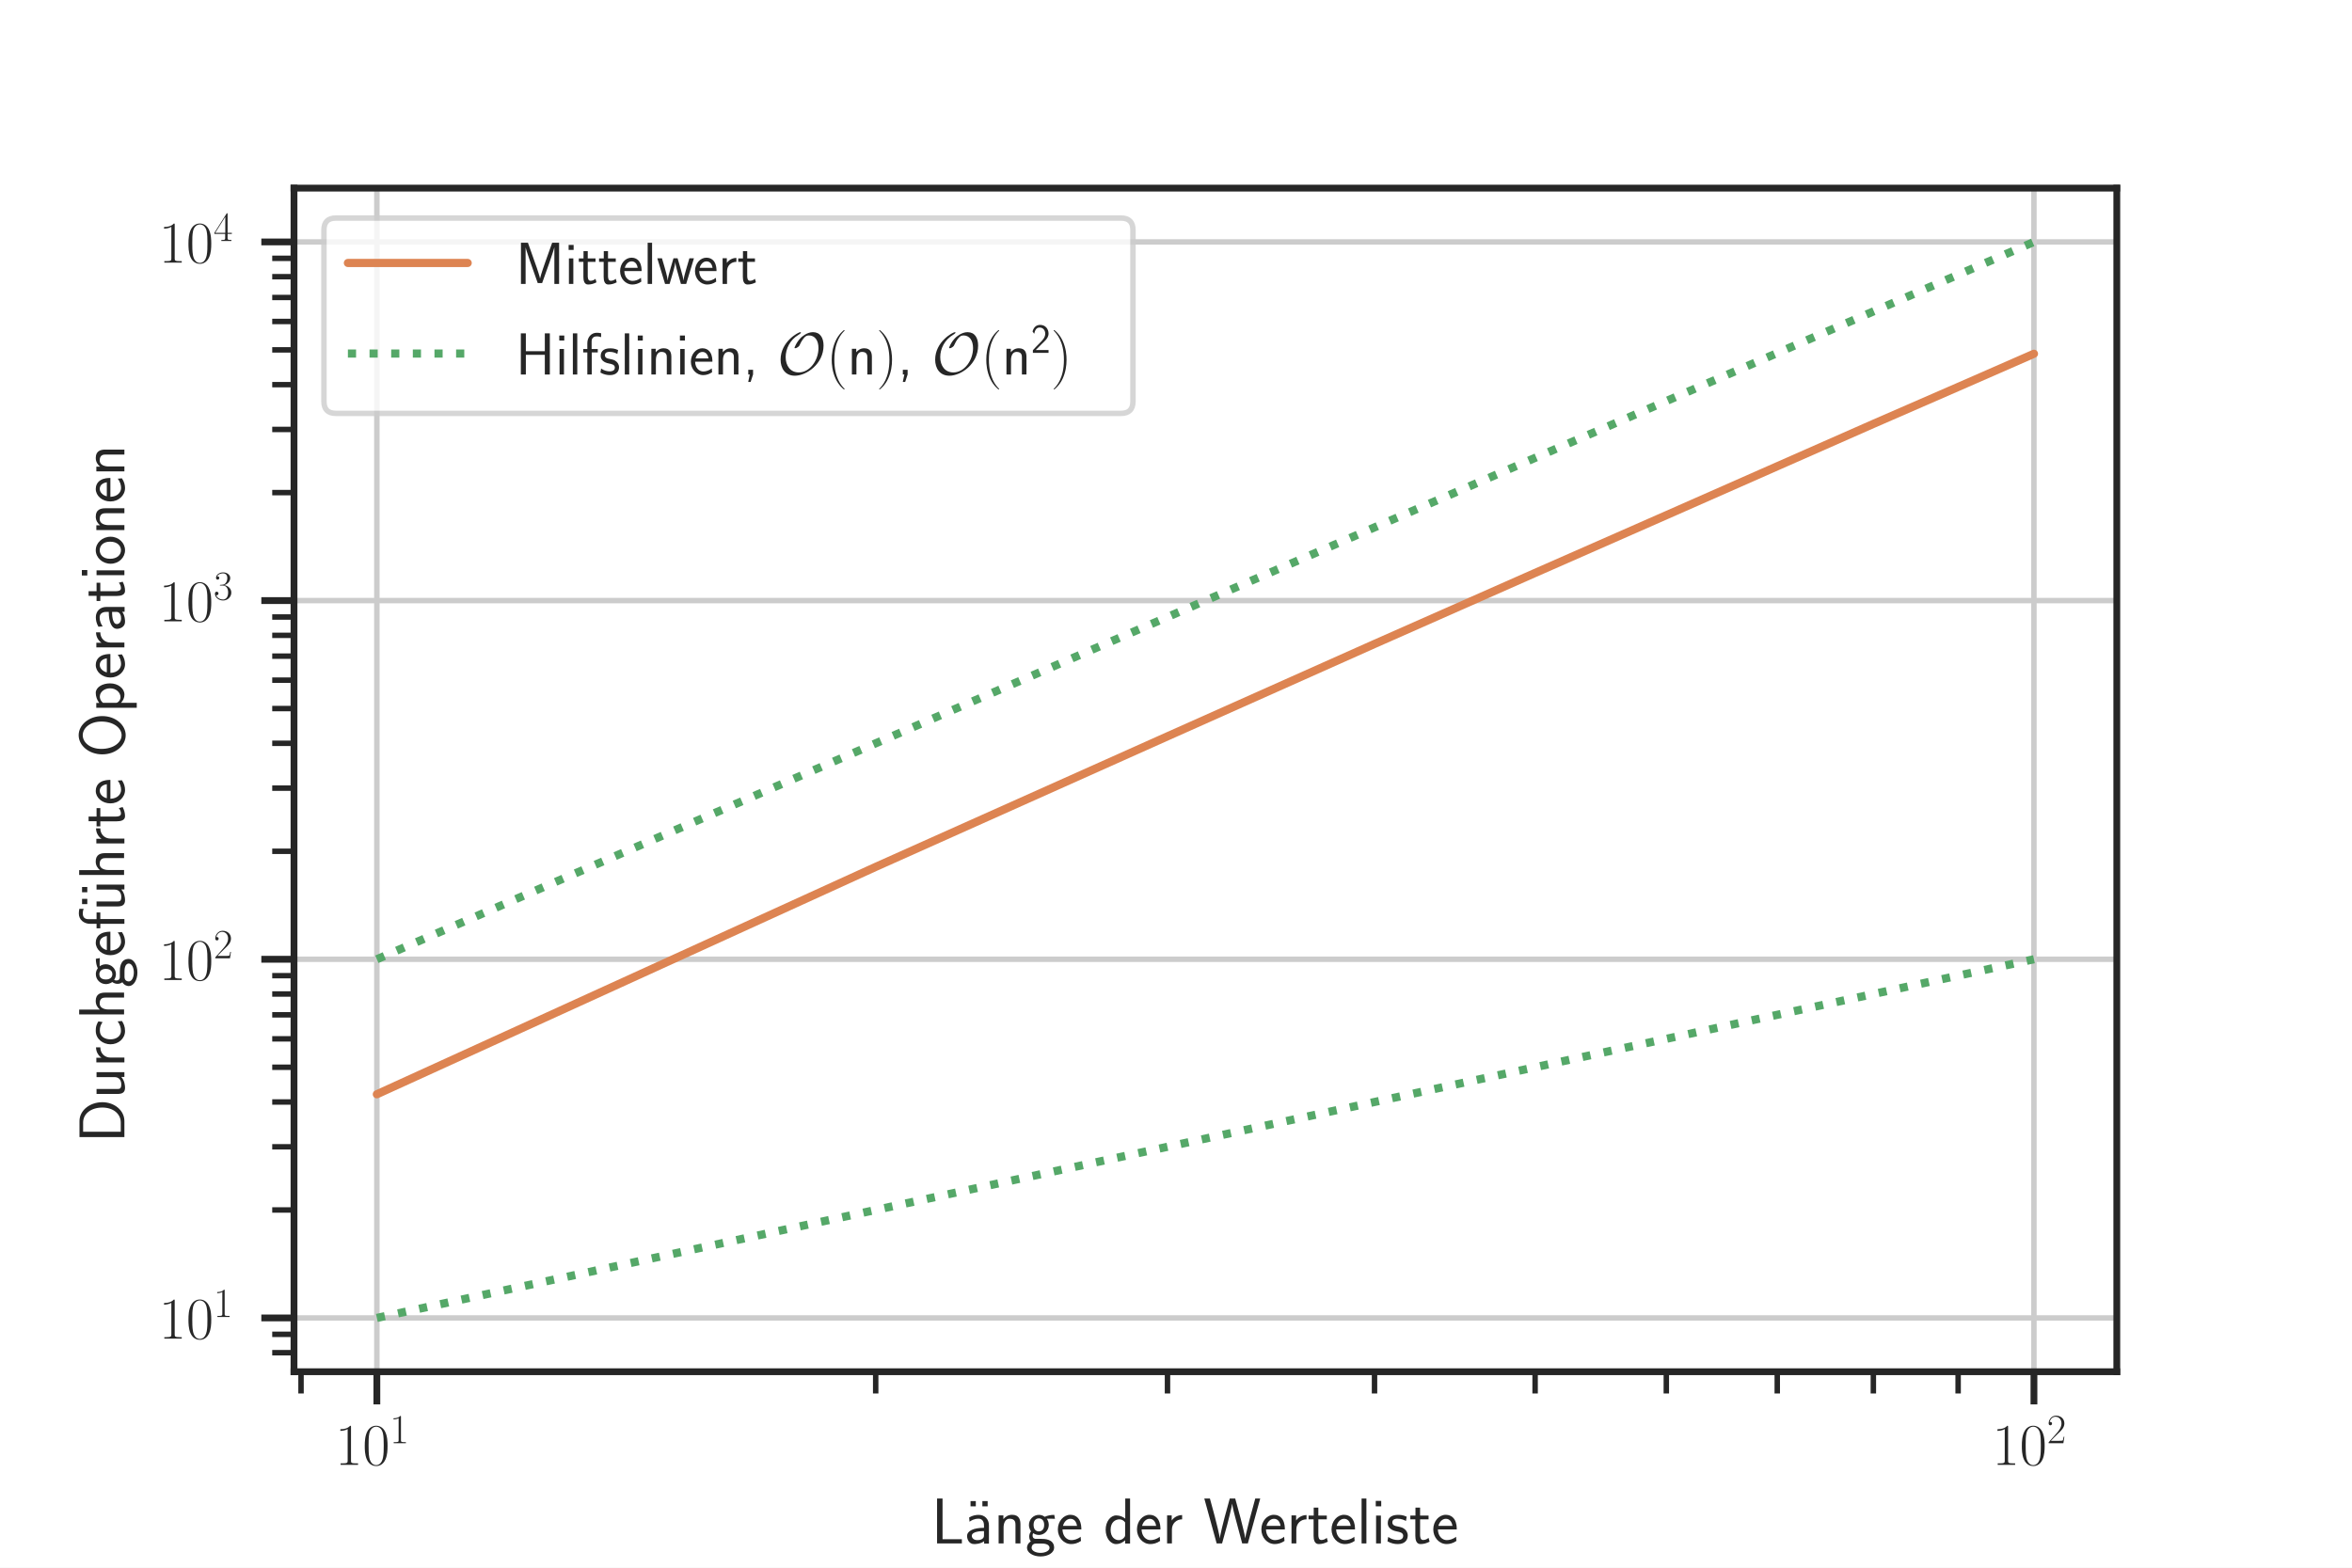
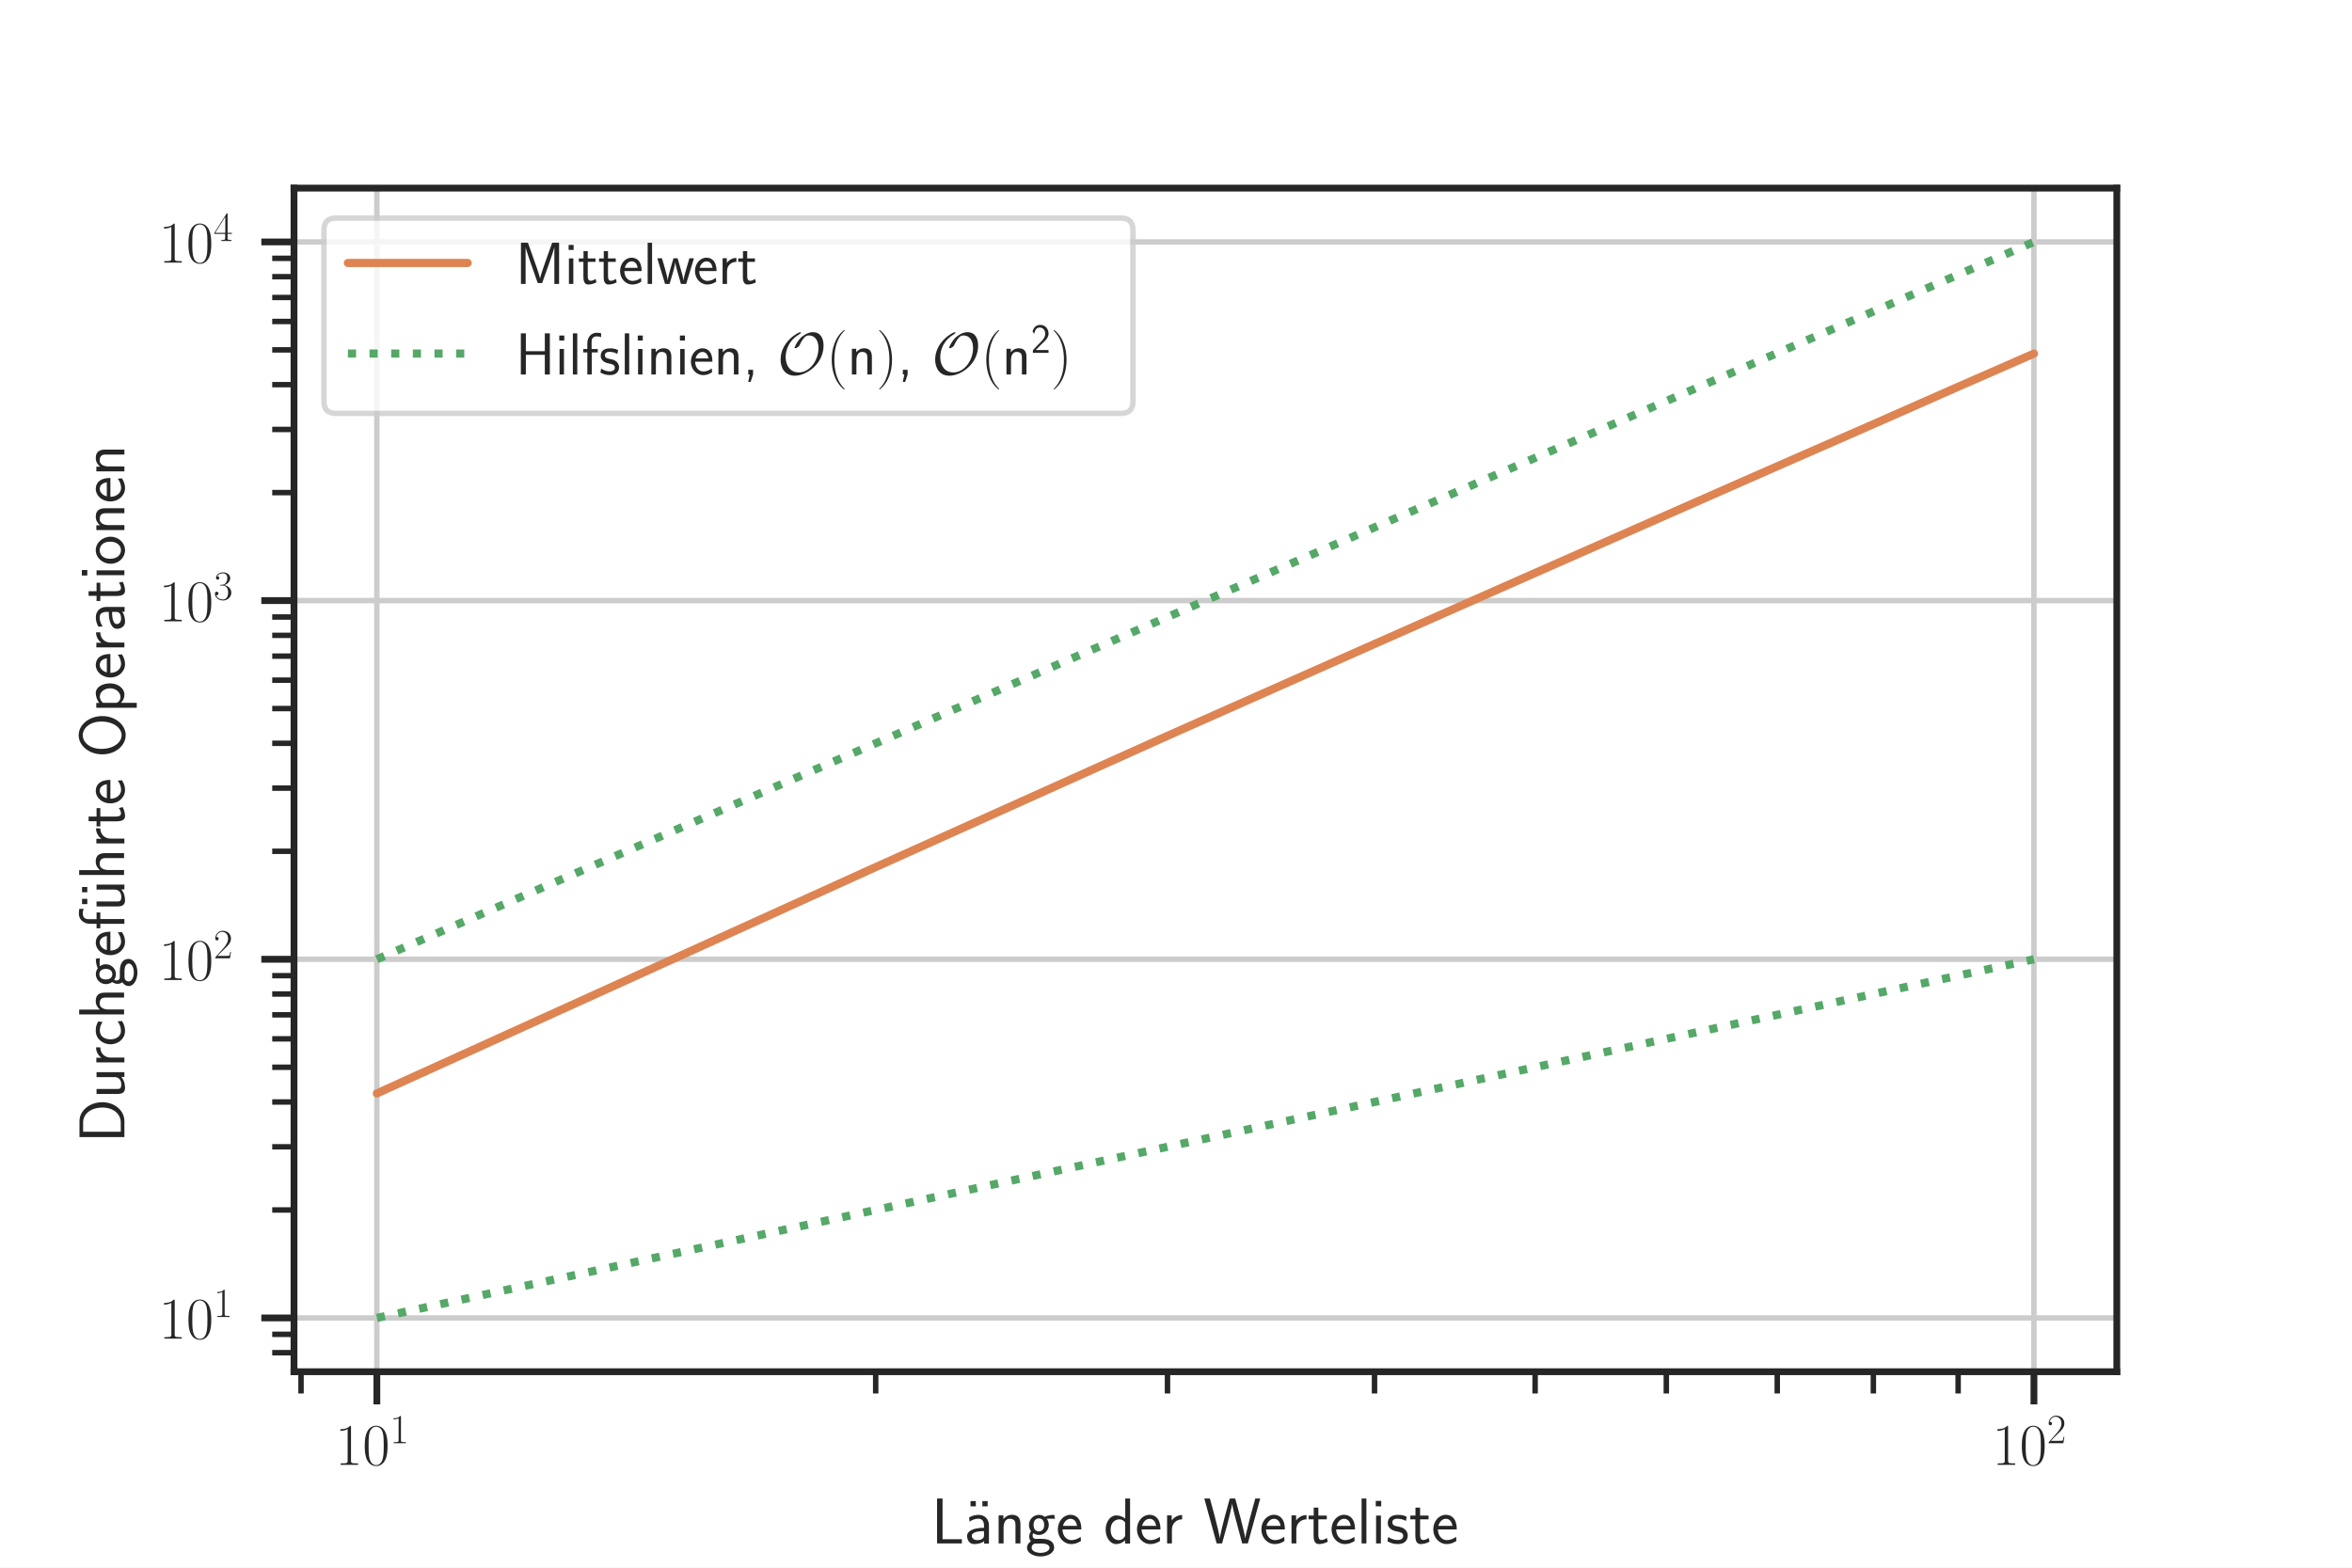
<svg xmlns="http://www.w3.org/2000/svg" xmlns:xlink="http://www.w3.org/1999/xlink" width="432pt" height="288pt" viewBox="0 0 432 288" version="1.1">
  <defs>
    <style type="text/css">*{stroke-linejoin: round; stroke-linecap: butt}</style>
  </defs>
  <g id="figure_1">
    <g id="patch_1">
      <path d="M 0 288  L 432 288  L 432 0  L 0 0  z " style="fill: #ffffff" />
    </g>
    <g id="axes_1">
      <g id="patch_2">
        <path d="M 54 252  L 388.8 252  L 388.8 34.56  L 54 34.56  z " style="fill: #ffffff" />
      </g>
      <g id="matplotlib.axis_1">
        <g id="xtick_1">
          <g id="line2d_1">
-             <path d="M 69.218 252  L 69.218 34.56  " clip-path="url(#p0f7ab6dbba)" style="fill: none; stroke: #cccccc; stroke-linecap: round" />
+             <path d="M 69.218 252  L 69.218 34.56  " clip-path="url(#pe03041da4d)" style="fill: none; stroke: #cccccc; stroke-linecap: round" />
          </g>
          <g id="line2d_2">
            <defs>
-               <path id="mbf2abce1a3" d="M 0 0  L 0 6  " style="stroke: #262626; stroke-width: 1.25" />
-             </defs>
-             <g>
-               <use xlink:href="#mbf2abce1a3" x="69.218" y="252" style="fill: #262626; stroke: #262626; stroke-width: 1.25" />
+               <path id="mecea79df3e" d="M 0 0  L 0 6  " style="stroke: #262626; stroke-width: 1.25" />
+             </defs>
+             <g>
+               <use xlink:href="#mecea79df3e" x="69.218" y="252" style="fill: #262626; stroke: #262626; stroke-width: 1.25" />
            </g>
          </g>
          <g id="text_1">
            <g style="fill: #262626" transform="translate(61.55454 269.1103)scale(0.11 -0.11)">
              <defs>
                <path id="CMR17-31" d="M 1702 4058  C 1702 4192 1696 4192 1606 4192  C 1357 3916 979 3827 621 3827  C 602 3827 570 3827 563 3808  C 557 3795 557 3782 557 3648  C 755 3648 1088 3686 1344 3839  L 1344 461  C 1344 236 1331 160 781 160  L 589 160  L 589 0  C 896 0 1216 0 1523 0  C 1830 0 2150 0 2458 0  L 2458 160  L 2266 160  C 1715 160 1702 230 1702 458  L 1702 4058  z " transform="scale(0.015625)" />
                <path id="CMR17-30" d="M 2688 2025  C 2688 2416 2682 3080 2413 3591  C 2176 4039 1798 4198 1466 4198  C 1158 4198 768 4058 525 3597  C 269 3118 243 2524 243 2025  C 243 1661 250 1106 448 619  C 723 -39 1216 -128 1466 -128  C 1760 -128 2208 -7 2470 600  C 2662 1042 2688 1559 2688 2025  z M 1466 -26  C 1056 -26 813 325 723 812  C 653 1188 653 1738 653 2096  C 653 2588 653 2997 736 3387  C 858 3929 1216 4096 1466 4096  C 1728 4096 2067 3923 2189 3400  C 2272 3036 2278 2607 2278 2096  C 2278 1680 2278 1169 2202 792  C 2067 95 1690 -26 1466 -26  z " transform="scale(0.015625)" />
              </defs>
              <use xlink:href="#CMR17-31" transform="scale(0.996264)" />
              <use xlink:href="#CMR17-30" transform="translate(45.69048 0)scale(0.996264)" />
              <use xlink:href="#CMR17-31" transform="translate(91.38095 36.15364)scale(0.697382)" />
            </g>
          </g>
        </g>
        <g id="xtick_2">
          <g id="line2d_3">
-             <path d="M 373.582 252  L 373.582 34.56  " clip-path="url(#p0f7ab6dbba)" style="fill: none; stroke: #cccccc; stroke-linecap: round" />
+             <path d="M 373.582 252  L 373.582 34.56  " clip-path="url(#pe03041da4d)" style="fill: none; stroke: #cccccc; stroke-linecap: round" />
          </g>
          <g id="line2d_4">
            <g>
-               <use xlink:href="#mbf2abce1a3" x="373.582" y="252" style="fill: #262626; stroke: #262626; stroke-width: 1.25" />
+               <use xlink:href="#mecea79df3e" x="373.582" y="252" style="fill: #262626; stroke: #262626; stroke-width: 1.25" />
            </g>
          </g>
          <g id="text_2">
            <g style="fill: #262626" transform="translate(365.9182 269.1103)scale(0.11 -0.11)">
              <defs>
                <path id="CMR17-32" d="M 2669 989  L 2554 989  C 2490 536 2438 459 2413 420  C 2381 369 1920 369 1830 369  L 602 369  C 832 619 1280 1072 1824 1597  C 2214 1967 2669 2402 2669 3035  C 2669 3790 2067 4224 1395 4224  C 691 4224 262 3604 262 3030  C 262 2780 448 2748 525 2748  C 589 2748 781 2787 781 3010  C 781 3207 614 3264 525 3264  C 486 3264 448 3258 422 3245  C 544 3790 915 4058 1306 4058  C 1862 4058 2227 3617 2227 3035  C 2227 2479 1901 2000 1536 1584  L 262 146  L 262 0  L 2515 0  L 2669 989  z " transform="scale(0.015625)" />
              </defs>
              <use xlink:href="#CMR17-31" transform="scale(0.996264)" />
              <use xlink:href="#CMR17-30" transform="translate(45.69048 0)scale(0.996264)" />
              <use xlink:href="#CMR17-32" transform="translate(91.38095 36.15364)scale(0.697382)" />
            </g>
          </g>
        </g>
        <g id="xtick_3">
          <g id="line2d_5">
            <defs>
-               <path id="mba2a85114e" d="M 0 0  L 0 4  " style="stroke: #262626" />
-             </defs>
-             <g>
-               <use xlink:href="#mba2a85114e" x="55.291" y="252" style="fill: #262626; stroke: #262626" />
+               <path id="mf4ac0e9a81" d="M 0 0  L 0 4  " style="stroke: #262626" />
+             </defs>
+             <g>
+               <use xlink:href="#mf4ac0e9a81" x="55.291" y="252" style="fill: #262626; stroke: #262626" />
            </g>
          </g>
        </g>
        <g id="xtick_4">
          <g id="line2d_6">
            <g>
-               <use xlink:href="#mba2a85114e" x="160.841" y="252" style="fill: #262626; stroke: #262626" />
+               <use xlink:href="#mf4ac0e9a81" x="160.841" y="252" style="fill: #262626; stroke: #262626" />
            </g>
          </g>
        </g>
        <g id="xtick_5">
          <g id="line2d_7">
            <g>
-               <use xlink:href="#mba2a85114e" x="214.437" y="252" style="fill: #262626; stroke: #262626" />
+               <use xlink:href="#mf4ac0e9a81" x="214.437" y="252" style="fill: #262626; stroke: #262626" />
            </g>
          </g>
        </g>
        <g id="xtick_6">
          <g id="line2d_8">
            <g>
-               <use xlink:href="#mba2a85114e" x="252.463" y="252" style="fill: #262626; stroke: #262626" />
+               <use xlink:href="#mf4ac0e9a81" x="252.463" y="252" style="fill: #262626; stroke: #262626" />
            </g>
          </g>
        </g>
        <g id="xtick_7">
          <g id="line2d_9">
            <g>
-               <use xlink:href="#mba2a85114e" x="281.959" y="252" style="fill: #262626; stroke: #262626" />
+               <use xlink:href="#mf4ac0e9a81" x="281.959" y="252" style="fill: #262626; stroke: #262626" />
            </g>
          </g>
        </g>
        <g id="xtick_8">
          <g id="line2d_10">
            <g>
-               <use xlink:href="#mba2a85114e" x="306.059" y="252" style="fill: #262626; stroke: #262626" />
+               <use xlink:href="#mf4ac0e9a81" x="306.059" y="252" style="fill: #262626; stroke: #262626" />
            </g>
          </g>
        </g>
        <g id="xtick_9">
          <g id="line2d_11">
            <g>
-               <use xlink:href="#mba2a85114e" x="326.435" y="252" style="fill: #262626; stroke: #262626" />
+               <use xlink:href="#mf4ac0e9a81" x="326.435" y="252" style="fill: #262626; stroke: #262626" />
            </g>
          </g>
        </g>
        <g id="xtick_10">
          <g id="line2d_12">
            <g>
-               <use xlink:href="#mba2a85114e" x="344.086" y="252" style="fill: #262626; stroke: #262626" />
+               <use xlink:href="#mf4ac0e9a81" x="344.086" y="252" style="fill: #262626; stroke: #262626" />
            </g>
          </g>
        </g>
        <g id="xtick_11">
          <g id="line2d_13">
            <g>
-               <use xlink:href="#mba2a85114e" x="359.655" y="252" style="fill: #262626; stroke: #262626" />
+               <use xlink:href="#mf4ac0e9a81" x="359.655" y="252" style="fill: #262626; stroke: #262626" />
            </g>
          </g>
        </g>
        <g id="text_3">
          <g style="fill: #262626" transform="translate(171.063 283.5434)scale(0.12 -0.12)">
            <defs>
              <path id="CMSS17-4c" d="M 1670 414  C 1594 414 1517 414 1440 414  L 1101 414  L 1101 4416  L 563 4416  L 563 0  L 3002 0  L 3002 414  L 1670 414  z " transform="scale(0.015625)" />
              <path id="CMSS17-7f" d="M 1178 4164  L 659 4164  L 659 3648  L 1178 3648  L 1178 4164  z M 2342 4164  L 1824 4164  L 1824 3648  L 2342 3648  L 2342 4164  z " transform="scale(0.015625)" />
              <path id="CMSS17-61" d="M 2406 1791  C 2406 2392 1978 2808 1402 2808  C 1120 2808 813 2757 461 2553  L 499 2135  C 659 2248 934 2432 1395 2432  C 1722 2432 1920 2180 1920 1782  L 1920 1536  C 896 1536 256 1238 256 726  C 256 461 416 -64 947 -64  C 1043 -64 1562 -64 1933 217  L 1933 -19  L 2406 -19  L 2406 1791  z M 1920 816  C 1920 701 1920 548 1728 434  C 1562 325 1350 325 1261 325  C 941 325 723 511 723 744  C 723 1211 1722 1211 1920 1211  L 1920 816  z " transform="scale(0.015625)" />
              <path id="CMSS17-6e" d="M 2618 1877  C 2618 2283 2522 2816 1798 2816  C 1389 2816 1120 2606 941 2389  L 941 2758  L 474 2758  L 474 0  L 960 0  L 960 1559  C 960 1964 1114 2428 1549 2428  C 2112 2428 2131 2048 2131 1829  L 2131 0  L 2618 0  L 2618 1877  z " transform="scale(0.015625)" />
              <path id="CMSS17-67" d="M 2848 2808  C 2483 2808 2170 2738 1914 2617  C 1702 2777 1485 2808 1338 2808  C 781 2808 358 2349 358 1814  C 358 1468 550 1207 563 1195  C 448 1035 384 863 384 672  C 384 448 474 289 544 200  C 211 -3 166 -314 166 -435  C 166 -898 749 -1280 1498 -1280  C 2253 -1280 2835 -898 2835 -428  C 2835 448 1856 448 1587 448  L 1069 448  C 973 448 717 448 717 791  C 717 921 774 1004 781 1010  C 877 940 1075 832 1338 832  C 1869 832 2310 1278 2310 1827  C 2310 2132 2170 2355 2112 2432  L 2131 2432  C 2150 2432 2419 2432 2515 2432  C 2720 2432 2739 2429 2918 2419  L 2848 2808  z M 1338 1182  C 1120 1182 813 1315 813 1823  C 813 2375 1165 2464 1331 2464  C 1549 2464 1856 2331 1856 1823  C 1856 1271 1504 1182 1338 1182  z M 1581 -10  C 1734 -10 2381 -10 2381 -442  C 2381 -714 1984 -929 1504 -929  C 1018 -929 621 -720 621 -435  C 621 -403 621 -10 1062 -10  L 1581 -10  z " transform="scale(0.015625)" />
              <path id="CMSS17-65" d="M 2502 1377  C 2502 1590 2490 2003 2285 2345  C 2061 2713 1696 2816 1421 2816  C 755 2816 192 2188 192 1375  C 192 582 774 -64 1510 -64  C 1798 -64 2150 19 2470 248  C 2470 274 2458 414 2451 420  C 2451 433 2432 630 2432 656  C 2125 407 1773 325 1517 325  C 1107 325 666 667 646 1377  L 2502 1377  z M 698 1728  C 781 2084 1062 2421 1421 2421  C 1517 2421 1965 2421 2080 1728  L 698 1728  z " transform="scale(0.015625)" />
              <path id="CMSS17-64" d="M 2611 4416  L 2138 4416  L 2138 2438  C 1939 2603 1613 2756 1254 2756  C 672 2756 211 2131 211 1347  C 211 562 666 -64 1235 -64  C 1677 -64 1971 172 2125 306  L 2125 -13  L 2611 -13  L 2611 4416  z M 2125 836  C 2125 747 2125 653 1926 482  C 1798 375 1645 325 1498 325  C 1152 325 698 576 698 1340  C 698 2134 1210 2368 1562 2368  C 1798 2368 1990 2254 2125 2065  L 2125 836  z " transform="scale(0.015625)" />
              <path id="CMSS17-72" d="M 954 1363  C 954 1965 1395 2368 1958 2368  L 1958 2789  C 1549 2789 1165 2585 934 2253  L 934 2758  L 480 2758  L 480 0  L 954 0  L 954 1363  z " transform="scale(0.015625)" />
              <path id="CMSS17-57" d="M 5581 4416  L 5094 4416  L 4557 2437  C 4474 2118 4397 1801 4320 1482  C 4205 1011 4122 681 4109 515  L 4102 515  C 4090 687 4006 1049 3904 1457  C 3827 1795 3744 2131 3654 2462  L 3123 4416  L 2586 4416  L 2080 2562  L 1824 1549  C 1632 747 1626 632 1613 505  L 1606 505  C 1606 543 1581 753 1402 1498  C 1312 1868 1222 2244 1126 2601  L 634 4416  L 83 4416  L 1299 0  L 1830 0  L 2336 1839  L 2592 2851  C 2765 3564 2803 3742 2816 3901  L 2822 3901  C 2822 3876 2880 3474 3130 2545  L 3808 0  L 4365 0  L 5581 4416  z " transform="scale(0.015625)" />
              <path id="CMSS17-74" d="M 1069 2368  L 1901 2368  L 1901 2737  L 1069 2737  L 1069 3520  L 614 3520  L 614 2737  L 109 2737  L 109 2368  L 602 2368  L 602 749  C 602 384 685 -64 1107 -64  C 1427 -64 1722 25 2003 172  L 1901 548  C 1747 414 1562 337 1363 337  C 1082 337 1069 696 1069 856  L 1069 2368  z " transform="scale(0.015625)" />
              <path id="CMSS17-6c" d="M 947 4416  L 474 4416  L 474 0  L 947 0  L 947 4416  z " transform="scale(0.015625)" />
              <path id="CMSS17-69" d="M 979 4183  L 442 4183  L 442 3648  L 979 3648  L 979 4183  z M 947 2739  L 474 2739  L 474 0  L 947 0  L 947 2739  z " transform="scale(0.015625)" />
              <path id="CMSS17-73" d="M 2061 2627  C 1683 2807 1389 2807 1197 2807  C 742 2807 198 2648 198 2003  C 198 1359 902 1218 1094 1179  C 1389 1122 1715 1058 1715 740  C 1715 337 1254 337 1171 337  C 915 337 563 407 243 638  L 166 210  C 531 0 883 -64 1178 -64  C 1965 -64 2163 416 2163 781  C 2163 1094 1984 1305 1862 1401  C 1651 1568 1574 1587 1050 1696  C 960 1709 646 1779 646 2066  C 646 2432 1050 2432 1139 2432  C 1555 2432 1811 2303 1984 2208  L 2061 2627  z " transform="scale(0.015625)" />
            </defs>
            <use xlink:href="#CMSS17-4c" transform="scale(0.996264)" />
            <use xlink:href="#CMSS17-7f" transform="translate(49.72625 0)scale(0.996264)" />
            <use xlink:href="#CMSS17-61" transform="translate(50.68711 0)scale(0.996264)" />
            <use xlink:href="#CMSS17-6e" transform="translate(95.60903 0)scale(0.996264)" />
            <use xlink:href="#CMSS17-67" transform="translate(143.814 0)scale(0.996264)" />
            <use xlink:href="#CMSS17-65" transform="translate(190.6576 0)scale(0.996264)" />
            <use xlink:href="#CMSS17-64" transform="translate(263.5255 0)scale(0.996264)" />
            <use xlink:href="#CMSS17-65" transform="translate(311.7305 0)scale(0.996264)" />
            <use xlink:href="#CMSS17-72" transform="translate(353.3693 0)scale(0.996264)" />
            <use xlink:href="#CMSS17-57" transform="translate(416.5082 0)scale(0.996264)" />
            <use xlink:href="#CMSS17-65" transform="translate(502.1479 0)scale(0.996264)" />
            <use xlink:href="#CMSS17-72" transform="translate(543.7867 0)scale(0.996264)" />
            <use xlink:href="#CMSS17-74" transform="translate(575.6965 0)scale(0.996264)" />
            <use xlink:href="#CMSS17-65" transform="translate(609.5281 0)scale(0.996264)" />
            <use xlink:href="#CMSS17-6c" transform="translate(651.1669 0)scale(0.996264)" />
            <use xlink:href="#CMSS17-69" transform="translate(673.3476 0)scale(0.996264)" />
            <use xlink:href="#CMSS17-73" transform="translate(695.5283 0)scale(0.996264)" />
            <use xlink:href="#CMSS17-74" transform="translate(731.4419 0)scale(0.996264)" />
            <use xlink:href="#CMSS17-65" transform="translate(765.2734 0)scale(0.996264)" />
          </g>
        </g>
      </g>
      <g id="matplotlib.axis_2">
        <g id="ytick_1">
          <g id="line2d_14">
-             <path d="M 54 242.116  L 388.8 242.116  " clip-path="url(#p0f7ab6dbba)" style="fill: none; stroke: #cccccc; stroke-linecap: round" />
+             <path d="M 54 242.116  L 388.8 242.116  " clip-path="url(#pe03041da4d)" style="fill: none; stroke: #cccccc; stroke-linecap: round" />
          </g>
          <g id="line2d_15">
            <defs>
-               <path id="m124b659d4d" d="M 0 0  L -6 0  " style="stroke: #262626; stroke-width: 1.25" />
-             </defs>
-             <g>
-               <use xlink:href="#m124b659d4d" x="54" y="242.116" style="fill: #262626; stroke: #262626; stroke-width: 1.25" />
+               <path id="m5ea8fdbd5e" d="M 0 0  L -6 0  " style="stroke: #262626; stroke-width: 1.25" />
+             </defs>
+             <g>
+               <use xlink:href="#m5ea8fdbd5e" x="54" y="242.116" style="fill: #262626; stroke: #262626; stroke-width: 1.25" />
            </g>
          </g>
          <g id="text_4">
            <g style="fill: #262626" transform="translate(29.17273 245.9215)scale(0.11 -0.11)">
              <use xlink:href="#CMR17-31" transform="scale(0.996264)" />
              <use xlink:href="#CMR17-30" transform="translate(45.69048 0)scale(0.996264)" />
              <use xlink:href="#CMR17-31" transform="translate(91.38095 36.15364)scale(0.697382)" />
            </g>
          </g>
        </g>
        <g id="ytick_2">
          <g id="line2d_16">
-             <path d="M 54 176.225  L 388.8 176.225  " clip-path="url(#p0f7ab6dbba)" style="fill: none; stroke: #cccccc; stroke-linecap: round" />
+             <path d="M 54 176.225  L 388.8 176.225  " clip-path="url(#pe03041da4d)" style="fill: none; stroke: #cccccc; stroke-linecap: round" />
          </g>
          <g id="line2d_17">
            <g>
-               <use xlink:href="#m124b659d4d" x="54" y="176.225" style="fill: #262626; stroke: #262626; stroke-width: 1.25" />
+               <use xlink:href="#m5ea8fdbd5e" x="54" y="176.225" style="fill: #262626; stroke: #262626; stroke-width: 1.25" />
            </g>
          </g>
          <g id="text_5">
            <g style="fill: #262626" transform="translate(29.17273 180.0306)scale(0.11 -0.11)">
              <use xlink:href="#CMR17-31" transform="scale(0.996264)" />
              <use xlink:href="#CMR17-30" transform="translate(45.69048 0)scale(0.996264)" />
              <use xlink:href="#CMR17-32" transform="translate(91.38095 36.15364)scale(0.697382)" />
            </g>
          </g>
        </g>
        <g id="ytick_3">
          <g id="line2d_18">
-             <path d="M 54 110.335  L 388.8 110.335  " clip-path="url(#p0f7ab6dbba)" style="fill: none; stroke: #cccccc; stroke-linecap: round" />
+             <path d="M 54 110.335  L 388.8 110.335  " clip-path="url(#pe03041da4d)" style="fill: none; stroke: #cccccc; stroke-linecap: round" />
          </g>
          <g id="line2d_19">
            <g>
-               <use xlink:href="#m124b659d4d" x="54" y="110.335" style="fill: #262626; stroke: #262626; stroke-width: 1.25" />
+               <use xlink:href="#m5ea8fdbd5e" x="54" y="110.335" style="fill: #262626; stroke: #262626; stroke-width: 1.25" />
            </g>
          </g>
          <g id="text_6">
            <g style="fill: #262626" transform="translate(29.17273 114.1397)scale(0.11 -0.11)">
              <defs>
                <path id="CMR17-33" d="M 1414 2157  C 1984 2157 2234 1662 2234 1090  C 2234 320 1824 25 1453 25  C 1114 25 563 194 390 693  C 422 680 454 680 486 680  C 640 680 755 782 755 948  C 755 1133 614 1216 486 1216  C 378 1216 211 1165 211 926  C 211 335 787 -128 1466 -128  C 2176 -128 2720 430 2720 1085  C 2720 1707 2208 2157 1600 2227  C 2086 2328 2554 2756 2554 3329  C 2554 3820 2048 4179 1472 4179  C 890 4179 378 3829 378 3329  C 378 3110 544 3072 627 3072  C 762 3072 877 3155 877 3321  C 877 3486 762 3569 627 3569  C 602 3569 570 3569 544 3557  C 730 3959 1235 4032 1459 4032  C 1683 4032 2106 3925 2106 3320  C 2106 3143 2080 2828 1862 2550  C 1670 2304 1453 2304 1242 2284  C 1210 2284 1062 2269 1037 2269  C 992 2263 966 2257 966 2208  C 966 2163 973 2157 1101 2157  L 1414 2157  z " transform="scale(0.015625)" />
              </defs>
              <use xlink:href="#CMR17-31" transform="scale(0.996264)" />
              <use xlink:href="#CMR17-30" transform="translate(45.69048 0)scale(0.996264)" />
              <use xlink:href="#CMR17-33" transform="translate(91.38095 36.15364)scale(0.697382)" />
            </g>
          </g>
        </g>
        <g id="ytick_4">
          <g id="line2d_20">
-             <path d="M 54 44.444  L 388.8 44.444  " clip-path="url(#p0f7ab6dbba)" style="fill: none; stroke: #cccccc; stroke-linecap: round" />
+             <path d="M 54 44.444  L 388.8 44.444  " clip-path="url(#pe03041da4d)" style="fill: none; stroke: #cccccc; stroke-linecap: round" />
          </g>
          <g id="line2d_21">
            <g>
-               <use xlink:href="#m124b659d4d" x="54" y="44.444" style="fill: #262626; stroke: #262626; stroke-width: 1.25" />
+               <use xlink:href="#m5ea8fdbd5e" x="54" y="44.444" style="fill: #262626; stroke: #262626; stroke-width: 1.25" />
            </g>
          </g>
          <g id="text_7">
            <g style="fill: #262626" transform="translate(29.17273 48.24881)scale(0.11 -0.11)">
              <defs>
                <path id="CMR17-34" d="M 2150 4122  C 2150 4256 2144 4256 2029 4256  L 128 1254  L 128 1088  L 1779 1088  L 1779 457  C 1779 224 1766 160 1318 160  L 1197 160  L 1197 0  C 1402 0 1747 0 1965 0  C 2182 0 2528 0 2733 0  L 2733 160  L 2611 160  C 2163 160 2150 224 2150 457  L 2150 1088  L 2803 1088  L 2803 1254  L 2150 1254  L 2150 4122  z M 1798 3703  L 1798 1254  L 256 1254  L 1798 3703  z " transform="scale(0.015625)" />
              </defs>
              <use xlink:href="#CMR17-31" transform="scale(0.996264)" />
              <use xlink:href="#CMR17-30" transform="translate(45.69048 0)scale(0.996264)" />
              <use xlink:href="#CMR17-34" transform="translate(91.38095 36.15364)scale(0.697382)" />
            </g>
          </g>
        </g>
        <g id="ytick_5">
          <g id="line2d_22">
            <defs>
-               <path id="me8ed324c9a" d="M 0 0  L -4 0  " style="stroke: #262626" />
-             </defs>
-             <g>
-               <use xlink:href="#me8ed324c9a" x="54" y="248.502" style="fill: #262626; stroke: #262626" />
+               <path id="md4c221da64" d="M 0 0  L -4 0  " style="stroke: #262626" />
+             </defs>
+             <g>
+               <use xlink:href="#md4c221da64" x="54" y="248.502" style="fill: #262626; stroke: #262626" />
            </g>
          </g>
        </g>
        <g id="ytick_6">
          <g id="line2d_23">
            <g>
-               <use xlink:href="#me8ed324c9a" x="54" y="245.131" style="fill: #262626; stroke: #262626" />
+               <use xlink:href="#md4c221da64" x="54" y="245.131" style="fill: #262626; stroke: #262626" />
            </g>
          </g>
        </g>
        <g id="ytick_7">
          <g id="line2d_24">
            <g>
-               <use xlink:href="#me8ed324c9a" x="54" y="222.281" style="fill: #262626; stroke: #262626" />
+               <use xlink:href="#md4c221da64" x="54" y="222.281" style="fill: #262626; stroke: #262626" />
            </g>
          </g>
        </g>
        <g id="ytick_8">
          <g id="line2d_25">
            <g>
-               <use xlink:href="#me8ed324c9a" x="54" y="210.678" style="fill: #262626; stroke: #262626" />
+               <use xlink:href="#md4c221da64" x="54" y="210.678" style="fill: #262626; stroke: #262626" />
            </g>
          </g>
        </g>
        <g id="ytick_9">
          <g id="line2d_26">
            <g>
-               <use xlink:href="#me8ed324c9a" x="54" y="202.446" style="fill: #262626; stroke: #262626" />
+               <use xlink:href="#md4c221da64" x="54" y="202.446" style="fill: #262626; stroke: #262626" />
            </g>
          </g>
        </g>
        <g id="ytick_10">
          <g id="line2d_27">
            <g>
-               <use xlink:href="#me8ed324c9a" x="54" y="196.061" style="fill: #262626; stroke: #262626" />
+               <use xlink:href="#md4c221da64" x="54" y="196.061" style="fill: #262626; stroke: #262626" />
            </g>
          </g>
        </g>
        <g id="ytick_11">
          <g id="line2d_28">
            <g>
-               <use xlink:href="#me8ed324c9a" x="54" y="190.843" style="fill: #262626; stroke: #262626" />
+               <use xlink:href="#md4c221da64" x="54" y="190.843" style="fill: #262626; stroke: #262626" />
            </g>
          </g>
        </g>
        <g id="ytick_12">
          <g id="line2d_29">
            <g>
-               <use xlink:href="#me8ed324c9a" x="54" y="186.432" style="fill: #262626; stroke: #262626" />
+               <use xlink:href="#md4c221da64" x="54" y="186.432" style="fill: #262626; stroke: #262626" />
            </g>
          </g>
        </g>
        <g id="ytick_13">
          <g id="line2d_30">
            <g>
-               <use xlink:href="#me8ed324c9a" x="54" y="182.611" style="fill: #262626; stroke: #262626" />
+               <use xlink:href="#md4c221da64" x="54" y="182.611" style="fill: #262626; stroke: #262626" />
            </g>
          </g>
        </g>
        <g id="ytick_14">
          <g id="line2d_31">
            <g>
-               <use xlink:href="#me8ed324c9a" x="54" y="179.24" style="fill: #262626; stroke: #262626" />
+               <use xlink:href="#md4c221da64" x="54" y="179.24" style="fill: #262626; stroke: #262626" />
            </g>
          </g>
        </g>
        <g id="ytick_15">
          <g id="line2d_32">
            <g>
-               <use xlink:href="#me8ed324c9a" x="54" y="156.39" style="fill: #262626; stroke: #262626" />
+               <use xlink:href="#md4c221da64" x="54" y="156.39" style="fill: #262626; stroke: #262626" />
            </g>
          </g>
        </g>
        <g id="ytick_16">
          <g id="line2d_33">
            <g>
-               <use xlink:href="#me8ed324c9a" x="54" y="144.788" style="fill: #262626; stroke: #262626" />
+               <use xlink:href="#md4c221da64" x="54" y="144.788" style="fill: #262626; stroke: #262626" />
            </g>
          </g>
        </g>
        <g id="ytick_17">
          <g id="line2d_34">
            <g>
-               <use xlink:href="#me8ed324c9a" x="54" y="136.555" style="fill: #262626; stroke: #262626" />
+               <use xlink:href="#md4c221da64" x="54" y="136.555" style="fill: #262626; stroke: #262626" />
            </g>
          </g>
        </g>
        <g id="ytick_18">
          <g id="line2d_35">
            <g>
-               <use xlink:href="#me8ed324c9a" x="54" y="130.17" style="fill: #262626; stroke: #262626" />
+               <use xlink:href="#md4c221da64" x="54" y="130.17" style="fill: #262626; stroke: #262626" />
            </g>
          </g>
        </g>
        <g id="ytick_19">
          <g id="line2d_36">
            <g>
-               <use xlink:href="#me8ed324c9a" x="54" y="124.952" style="fill: #262626; stroke: #262626" />
+               <use xlink:href="#md4c221da64" x="54" y="124.952" style="fill: #262626; stroke: #262626" />
            </g>
          </g>
        </g>
        <g id="ytick_20">
          <g id="line2d_37">
            <g>
-               <use xlink:href="#me8ed324c9a" x="54" y="120.541" style="fill: #262626; stroke: #262626" />
+               <use xlink:href="#md4c221da64" x="54" y="120.541" style="fill: #262626; stroke: #262626" />
            </g>
          </g>
        </g>
        <g id="ytick_21">
          <g id="line2d_38">
            <g>
-               <use xlink:href="#me8ed324c9a" x="54" y="116.72" style="fill: #262626; stroke: #262626" />
+               <use xlink:href="#md4c221da64" x="54" y="116.72" style="fill: #262626; stroke: #262626" />
            </g>
          </g>
        </g>
        <g id="ytick_22">
          <g id="line2d_39">
            <g>
-               <use xlink:href="#me8ed324c9a" x="54" y="113.35" style="fill: #262626; stroke: #262626" />
+               <use xlink:href="#md4c221da64" x="54" y="113.35" style="fill: #262626; stroke: #262626" />
            </g>
          </g>
        </g>
        <g id="ytick_23">
          <g id="line2d_40">
            <g>
-               <use xlink:href="#me8ed324c9a" x="54" y="90.499" style="fill: #262626; stroke: #262626" />
+               <use xlink:href="#md4c221da64" x="54" y="90.499" style="fill: #262626; stroke: #262626" />
            </g>
          </g>
        </g>
        <g id="ytick_24">
          <g id="line2d_41">
            <g>
-               <use xlink:href="#me8ed324c9a" x="54" y="78.897" style="fill: #262626; stroke: #262626" />
+               <use xlink:href="#md4c221da64" x="54" y="78.897" style="fill: #262626; stroke: #262626" />
            </g>
          </g>
        </g>
        <g id="ytick_25">
          <g id="line2d_42">
            <g>
-               <use xlink:href="#me8ed324c9a" x="54" y="70.664" style="fill: #262626; stroke: #262626" />
+               <use xlink:href="#md4c221da64" x="54" y="70.664" style="fill: #262626; stroke: #262626" />
            </g>
          </g>
        </g>
        <g id="ytick_26">
          <g id="line2d_43">
            <g>
-               <use xlink:href="#me8ed324c9a" x="54" y="64.279" style="fill: #262626; stroke: #262626" />
+               <use xlink:href="#md4c221da64" x="54" y="64.279" style="fill: #262626; stroke: #262626" />
            </g>
          </g>
        </g>
        <g id="ytick_27">
          <g id="line2d_44">
            <g>
-               <use xlink:href="#me8ed324c9a" x="54" y="59.061" style="fill: #262626; stroke: #262626" />
+               <use xlink:href="#md4c221da64" x="54" y="59.061" style="fill: #262626; stroke: #262626" />
            </g>
          </g>
        </g>
        <g id="ytick_28">
          <g id="line2d_45">
            <g>
-               <use xlink:href="#me8ed324c9a" x="54" y="54.65" style="fill: #262626; stroke: #262626" />
+               <use xlink:href="#md4c221da64" x="54" y="54.65" style="fill: #262626; stroke: #262626" />
            </g>
          </g>
        </g>
        <g id="ytick_29">
          <g id="line2d_46">
            <g>
-               <use xlink:href="#me8ed324c9a" x="54" y="50.829" style="fill: #262626; stroke: #262626" />
+               <use xlink:href="#md4c221da64" x="54" y="50.829" style="fill: #262626; stroke: #262626" />
            </g>
          </g>
        </g>
        <g id="ytick_30">
          <g id="line2d_47">
            <g>
-               <use xlink:href="#me8ed324c9a" x="54" y="47.459" style="fill: #262626; stroke: #262626" />
+               <use xlink:href="#md4c221da64" x="54" y="47.459" style="fill: #262626; stroke: #262626" />
            </g>
          </g>
        </g>
        <g id="text_8">
          <g style="fill: #262626" transform="translate(22.84813 209.9597)rotate(-90)scale(0.12 -0.12)">
            <defs>
              <path id="CMSS17-44" d="M 570 4416  L 570 0  L 2144 0  C 3194 0 4000 980 4000 2170  C 4000 3398 3194 4416 2144 4416  L 570 4416  z M 1094 357  L 1094 4059  L 2003 4059  C 2861 4059 3475 3277 3475 2170  C 3475 1107 2867 357 2003 357  L 1094 357  z " transform="scale(0.015625)" />
              <path id="CMSS17-75" d="M 2618 2739  L 2131 2739  L 2131 972  C 2131 498 1786 306 1421 306  C 998 306 960 447 960 709  L 960 2739  L 474 2739  L 474 678  C 474 179 646 -64 1088 -64  C 1306 -64 1798 -13 2144 306  L 2144 0  L 2618 0  L 2618 2739  z " transform="scale(0.015625)" />
              <path id="CMSS17-63" d="M 2464 2541  C 2464 2585 2170 2714 2093 2739  C 1882 2816 1613 2816 1542 2816  C 710 2816 211 2093 211 1363  C 211 595 768 -64 1517 -64  C 1946 -64 2253 76 2502 242  L 2464 664  C 2189 453 1869 337 1523 337  C 1024 337 698 774 698 1369  C 698 1831 909 2414 1549 2414  C 1901 2414 2099 2343 2394 2145  L 2464 2541  z " transform="scale(0.015625)" />
              <path id="CMSS17-68" d="M 2618 1891  C 2618 2292 2522 2820 1798 2820  C 1395 2820 1133 2623 947 2407  L 947 4448  L 474 4448  L 474 32  L 960 32  L 960 1573  C 960 1973 1114 2432 1549 2432  C 2112 2432 2131 2056 2131 1839  L 2131 32  L 2618 32  L 2618 1891  z " transform="scale(0.015625)" />
              <path id="CMSS17-66" d="M 1075 2368  L 1722 2368  L 1722 2737  L 1062 2737  L 1062 3559  C 1062 4014 1408 4092 1606 4092  C 1670 4092 1850 4092 2080 4009  L 2080 4429  C 1933 4461 1754 4480 1613 4480  C 1018 4480 602 3993 602 3359  L 602 2737  L 160 2737  L 160 2368  L 602 2368  L 602 0  L 1075 0  L 1075 2368  z " transform="scale(0.015625)" />
              <path id="CMSS17-4f" d="M 4096 2178  C 4096 3503 3219 4497 2214 4497  C 1210 4497 333 3497 333 2178  C 333 847 1222 -128 2214 -128  C 3206 -128 4096 847 4096 2178  z M 2214 273  C 1510 273 870 1057 870 2261  C 870 3433 1549 4096 2214 4096  C 2880 4096 3558 3433 3558 2261  C 3558 1051 2912 273 2214 273  z " transform="scale(0.015625)" />
              <path id="CMSS17-70" d="M 966 333  C 1178 129 1466 -5 1773 -5  C 2368 -5 2880 603 2880 1412  C 2880 2159 2496 2816 1946 2816  C 1626 2816 1242 2702 954 2472  L 954 2765  L 480 2765  L 480 -1216  L 966 -1216  L 966 333  z M 966 2100  C 1018 2176 1235 2415 1587 2415  C 2035 2415 2394 1960 2394 1412  C 2394 787 1958 384 1530 384  C 1402 384 1267 415 1139 523  C 966 674 966 768 966 857  L 966 2100  z " transform="scale(0.015625)" />
              <path id="CMSS17-6f" d="M 2829 1356  C 2829 2176 2221 2816 1504 2816  C 768 2816 173 2157 173 1356  C 173 544 787 -64 1498 -64  C 2227 -64 2829 563 2829 1356  z M 1504 337  C 1050 337 659 709 659 1408  C 659 2151 1114 2427 1498 2427  C 1914 2427 2342 2126 2342 1408  C 2342 683 1926 337 1504 337  z " transform="scale(0.015625)" />
            </defs>
            <use xlink:href="#CMSS17-44" transform="scale(0.996264)" />
            <use xlink:href="#CMSS17-75" transform="translate(67.54284 0)scale(0.996264)" />
            <use xlink:href="#CMSS17-72" transform="translate(115.7478 0)scale(0.996264)" />
            <use xlink:href="#CMSS17-63" transform="translate(147.6576 0)scale(0.996264)" />
            <use xlink:href="#CMSS17-68" transform="translate(189.2964 0)scale(0.996264)" />
            <use xlink:href="#CMSS17-67" transform="translate(237.5013 0)scale(0.996264)" />
            <use xlink:href="#CMSS17-65" transform="translate(284.3449 0)scale(0.996264)" />
            <use xlink:href="#CMSS17-66" transform="translate(325.9838 0)scale(0.996264)" />
            <use xlink:href="#CMSS17-7f" transform="translate(355.2911 0)scale(0.996264)" />
            <use xlink:href="#CMSS17-75" transform="translate(354.6104 0)scale(0.996264)" />
            <use xlink:href="#CMSS17-68" transform="translate(402.8154 0)scale(0.996264)" />
            <use xlink:href="#CMSS17-72" transform="translate(451.0203 0)scale(0.996264)" />
            <use xlink:href="#CMSS17-74" transform="translate(482.9301 0)scale(0.996264)" />
            <use xlink:href="#CMSS17-65" transform="translate(516.7617 0)scale(0.996264)" />
            <use xlink:href="#CMSS17-4f" transform="translate(589.6296 0)scale(0.996264)" />
            <use xlink:href="#CMSS17-70" transform="translate(658.6538 0)scale(0.996264)" />
            <use xlink:href="#CMSS17-65" transform="translate(709.4612 0)scale(0.996264)" />
            <use xlink:href="#CMSS17-72" transform="translate(751.1 0)scale(0.996264)" />
            <use xlink:href="#CMSS17-61" transform="translate(783.0098 0)scale(0.996264)" />
            <use xlink:href="#CMSS17-74" transform="translate(827.9317 0)scale(0.996264)" />
            <use xlink:href="#CMSS17-69" transform="translate(861.7633 0)scale(0.996264)" />
            <use xlink:href="#CMSS17-6f" transform="translate(883.944 0)scale(0.996264)" />
            <use xlink:href="#CMSS17-6e" transform="translate(930.7877 0)scale(0.996264)" />
            <use xlink:href="#CMSS17-65" transform="translate(978.9926 0)scale(0.996264)" />
            <use xlink:href="#CMSS17-6e" transform="translate(1020.631 0)scale(0.996264)" />
          </g>
        </g>
      </g>
      <g id="line2d_48">
-         <path d="M 69.218 201.029  L 160.841 159.255  L 214.437 135.27  L 252.463 118.299  L 281.959 105.254  L 306.059 94.649  L 326.435 85.659  L 344.086 77.873  L 359.655 71.088  L 373.582 64.989  " clip-path="url(#p0f7ab6dbba)" style="fill: none; stroke: #dd8452; stroke-width: 1.5; stroke-linecap: round" />
+         <path d="M 69.218 200.875  L 160.841 159.293  L 214.437 135.182  L 252.463 118.305  L 281.959 105.26  L 306.059 94.63  L 326.435 85.661  L 344.086 77.927  L 359.655 71.055  L 373.582 64.96  " clip-path="url(#pe03041da4d)" style="fill: none; stroke: #dd8452; stroke-width: 1.5; stroke-linecap: round" />
      </g>
      <g id="line2d_49">
-         <path d="M 69.218 242.116  L 160.841 222.281  L 214.437 210.678  L 252.463 202.446  L 281.959 196.061  L 306.059 190.843  L 326.435 186.432  L 344.086 182.611  L 359.655 179.24  L 373.582 176.225  " clip-path="url(#p0f7ab6dbba)" style="fill: none; stroke-dasharray: 1.5,2.475; stroke-dashoffset: 0; stroke: #55a868; stroke-width: 1.5" />
+         <path d="M 69.218 242.116  L 160.841 222.281  L 214.437 210.678  L 252.463 202.446  L 281.959 196.061  L 306.059 190.843  L 326.435 186.432  L 344.086 182.611  L 359.655 179.24  L 373.582 176.225  " clip-path="url(#pe03041da4d)" style="fill: none; stroke-dasharray: 1.5,2.475; stroke-dashoffset: 0; stroke: #55a868; stroke-width: 1.5" />
      </g>
      <g id="line2d_50">
-         <path d="M 69.218 176.225  L 160.841 136.555  L 214.437 113.35  L 252.463 96.885  L 281.959 84.114  L 306.059 73.679  L 326.435 64.857  L 344.086 57.215  L 359.655 50.474  L 373.582 44.444  " clip-path="url(#p0f7ab6dbba)" style="fill: none; stroke-dasharray: 1.5,2.475; stroke-dashoffset: 0; stroke: #55a868; stroke-width: 1.5" />
+         <path d="M 69.218 176.225  L 160.841 136.555  L 214.437 113.35  L 252.463 96.885  L 281.959 84.114  L 306.059 73.679  L 326.435 64.857  L 344.086 57.215  L 359.655 50.474  L 373.582 44.444  " clip-path="url(#pe03041da4d)" style="fill: none; stroke-dasharray: 1.5,2.475; stroke-dashoffset: 0; stroke: #55a868; stroke-width: 1.5" />
      </g>
      <g id="patch_3">
        <path d="M 54 252  L 54 34.56  " style="fill: none; stroke: #262626; stroke-width: 1.25; stroke-linejoin: miter; stroke-linecap: square" />
      </g>
      <g id="patch_4">
        <path d="M 388.8 252  L 388.8 34.56  " style="fill: none; stroke: #262626; stroke-width: 1.25; stroke-linejoin: miter; stroke-linecap: square" />
      </g>
      <g id="patch_5">
        <path d="M 54 252  L 388.8 252  " style="fill: none; stroke: #262626; stroke-width: 1.25; stroke-linejoin: miter; stroke-linecap: square" />
      </g>
      <g id="patch_6">
        <path d="M 54 34.56  L 388.8 34.56  " style="fill: none; stroke: #262626; stroke-width: 1.25; stroke-linejoin: miter; stroke-linecap: square" />
      </g>
      <g id="legend_1">
        <g id="patch_7">
          <path d="M 61.7 75.942  L 205.894 75.942  Q 208.094 75.942 208.094 73.742  L 208.094 42.26  Q 208.094 40.06 205.894 40.06  L 61.7 40.06  Q 59.5 40.06 59.5 42.26  L 59.5 73.742  Q 59.5 75.942 61.7 75.942  z " style="fill: #ffffff; opacity: 0.8; stroke: #cccccc; stroke-linejoin: miter" />
        </g>
        <g id="line2d_51">
          <path d="M 63.9 48.31  L 74.9 48.31  L 85.9 48.31  " style="fill: none; stroke: #dd8452; stroke-width: 1.5; stroke-linecap: round" />
        </g>
        <g id="text_9">
          <g style="fill: #262626" transform="translate(94.7 52.16)scale(0.11 -0.11)">
            <defs>
              <path id="CMSS17-4d" d="M 3194 2371  L 2886 1473  C 2835 1307 2662 791 2624 587  L 2618 587  C 2598 715 2560 849 2458 1174  C 2400 1365 2336 1562 2272 1741  L 1325 4416  L 576 4416  L 576 0  L 1075 0  L 1075 3900  L 1082 3900  C 1082 3894 1139 3613 1530 2499  L 2374 96  L 2848 96  L 3610 2231  C 3661 2378 3821 2843 3891 3066  C 3955 3257 4115 3728 4154 3913  L 4160 3913  L 4160 0  L 4666 0  L 4666 4416  L 3923 4416  L 3194 2371  z " transform="scale(0.015625)" />
              <path id="CMSS17-77" d="M 4013 2752  L 3526 2752  L 3187 1601  C 3117 1358 2918 685 2893 371  L 2886 371  C 2874 564 2765 1024 2586 1633  L 2259 2752  L 1818 2752  L 1498 1658  C 1338 1101 1216 627 1203 371  L 1197 371  C 1171 749 909 1633 870 1773  L 582 2752  L 83 2752  L 915 0  L 1402 0  C 1734 1096 1990 1943 2010 2370  C 2022 2160 2131 1707 2195 1484  L 2618 0  L 3181 0  L 4013 2752  z " transform="scale(0.015625)" />
            </defs>
            <use xlink:href="#CMSS17-4d" transform="scale(0.996264)" />
            <use xlink:href="#CMSS17-69" transform="translate(81.67603 0)scale(0.996264)" />
            <use xlink:href="#CMSS17-74" transform="translate(103.8568 0)scale(0.996264)" />
            <use xlink:href="#CMSS17-74" transform="translate(137.6883 0)scale(0.996264)" />
            <use xlink:href="#CMSS17-65" transform="translate(171.5199 0)scale(0.996264)" />
            <use xlink:href="#CMSS17-6c" transform="translate(213.1587 0)scale(0.996264)" />
            <use xlink:href="#CMSS17-77" transform="translate(235.3394 0)scale(0.996264)" />
            <use xlink:href="#CMSS17-65" transform="translate(296.5565 0)scale(0.996264)" />
            <use xlink:href="#CMSS17-72" transform="translate(338.1953 0)scale(0.996264)" />
            <use xlink:href="#CMSS17-74" transform="translate(370.1051 0)scale(0.996264)" />
          </g>
        </g>
        <g id="line2d_52">
          <path d="M 63.9 64.952  L 74.9 64.952  L 85.9 64.952  " style="fill: none; stroke-dasharray: 1.5,2.475; stroke-dashoffset: 0; stroke: #55a868; stroke-width: 1.5" />
        </g>
        <g id="text_10">
          <g style="fill: #262626" transform="translate(94.7 68.80201)scale(0.11 -0.11)">
            <defs>
              <path id="CMSS17-48" d="M 3674 4416  L 3136 4416  L 3136 2501  L 1101 2501  L 1101 4416  L 563 4416  L 563 0  L 1101 0  L 1101 2112  L 3136 2112  L 3136 0  L 3674 0  L 3674 4416  z " transform="scale(0.015625)" />
              <path id="CMSS17-2c" d="M 1088 6  L 1088 510  L 576 510  L 576 0  L 736 0  L 570 -800  L 826 -800  L 1088 6  z " transform="scale(0.015625)" />
              <path id="CMSY10-4f" d="M 4973 3111  C 4973 3928 4614 4544 3834 4544  C 3168 4544 2605 4004 2560 3966  C 2048 3458 1856 2879 1856 2867  C 1856 2828 1888 2822 1920 2822  C 2042 2822 2144 2886 2240 2957  C 2355 3040 2362 3060 2432 3208  C 2490 3337 2637 3651 2874 3922  C 3027 4096 3155 4192 3411 4192  C 4032 4192 4429 3678 4429 2835  C 4429 1523 3501 224 2317 224  C 1408 224 909 950 909 1870  C 909 2744 1357 3709 2291 4261  C 2355 4300 2547 4416 2547 4499  C 2547 4544 2496 4544 2483 4544  C 2259 4544 365 3522 365 1594  C 365 694 832 -128 1894 -128  C 3142 -128 4973 1132 4973 3111  z " transform="scale(0.015625)" />
              <path id="CMR17-28" d="M 1958 -1561  C 1958 -1555 1958 -1542 1939 -1523  C 1645 -1224 858 -407 858 1581  C 858 3569 1632 4379 1946 4697  C 1946 4704 1958 4717 1958 4736  C 1958 4755 1939 4768 1914 4768  C 1843 4768 1299 4296 986 3594  C 666 2887 576 2199 576 1588  C 576 1128 621 351 1005 -471  C 1312 -1135 1837 -1600 1914 -1600  C 1946 -1600 1958 -1587 1958 -1561  z " transform="scale(0.015625)" />
              <path id="CMR17-29" d="M 1683 1581  C 1683 2040 1638 2817 1254 3639  C 947 4303 422 4768 346 4768  C 326 4768 301 4761 301 4729  C 301 4717 307 4710 314 4697  C 621 4378 1402 3568 1402 1584  C 1402 -407 627 -1217 314 -1537  C 307 -1549 301 -1556 301 -1568  C 301 -1600 326 -1600 346 -1600  C 416 -1600 960 -1128 1274 -426  C 1594 281 1683 969 1683 1581  z " transform="scale(0.015625)" />
              <path id="CMSS17-32" d="M 1651 1357  C 1830 1541 2099 1764 2285 1987  C 2464 2204 2701 2511 2701 2957  C 2701 3657 2227 4288 1421 4288  C 787 4288 422 3893 250 3274  L 499 2929  C 640 3510 838 3880 1338 3880  C 1888 3880 2195 3433 2195 2942  C 2195 2355 1747 1901 1408 1563  C 1030 1187 659 804 301 408  L 301 0  L 2701 0  L 2701 433  L 1613 433  C 1536 433 1459 433 1382 433  L 742 433  L 742 439  L 1651 1357  z " transform="scale(0.015625)" />
            </defs>
            <use xlink:href="#CMSS17-48" transform="scale(0.996264)" />
            <use xlink:href="#CMSS17-69" transform="translate(66.06152 0)scale(0.996264)" />
            <use xlink:href="#CMSS17-6c" transform="translate(88.24224 0)scale(0.996264)" />
            <use xlink:href="#CMSS17-66" transform="translate(110.423 0)scale(0.996264)" />
            <use xlink:href="#CMSS17-73" transform="translate(139.0496 0)scale(0.996264)" />
            <use xlink:href="#CMSS17-6c" transform="translate(174.9632 0)scale(0.996264)" />
            <use xlink:href="#CMSS17-69" transform="translate(197.1439 0)scale(0.996264)" />
            <use xlink:href="#CMSS17-6e" transform="translate(219.3246 0)scale(0.996264)" />
            <use xlink:href="#CMSS17-69" transform="translate(267.5296 0)scale(0.996264)" />
            <use xlink:href="#CMSS17-65" transform="translate(289.7103 0)scale(0.996264)" />
            <use xlink:href="#CMSS17-6e" transform="translate(331.3491 0)scale(0.996264)" />
            <use xlink:href="#CMSS17-2c" transform="translate(379.554 0)scale(0.996264)" />
            <use xlink:href="#CMSY10-4f" transform="translate(436.8074 0)scale(0.996264)" />
            <use xlink:href="#CMR17-28" transform="translate(518.8888 0)scale(0.996264)" />
            <use xlink:href="#CMSS17-6e" transform="translate(554.1696 0)scale(0.996264)" />
            <use xlink:href="#CMR17-29" transform="translate(602.3745 0)scale(0.996264)" />
            <use xlink:href="#CMSS17-2c" transform="translate(637.6553 0)scale(0.996264)" />
            <use xlink:href="#CMSY10-4f" transform="translate(694.9086 0)scale(0.996264)" />
            <use xlink:href="#CMR17-28" transform="translate(776.99 0)scale(0.996264)" />
            <use xlink:href="#CMSS17-6e" transform="translate(812.2708 0)scale(0.996264)" />
            <use xlink:href="#CMSS17-32" transform="translate(860.4758 36.15364)scale(0.697382)" />
            <use xlink:href="#CMR17-29" transform="translate(893.7643 0)scale(0.996264)" />
          </g>
        </g>
      </g>
    </g>
  </g>
  <defs>
-     <clipPath id="p0f7ab6dbba">
+     <clipPath id="pe03041da4d">
      <rect x="54" y="34.56" width="334.8" height="217.44" />
    </clipPath>
  </defs>
</svg>
